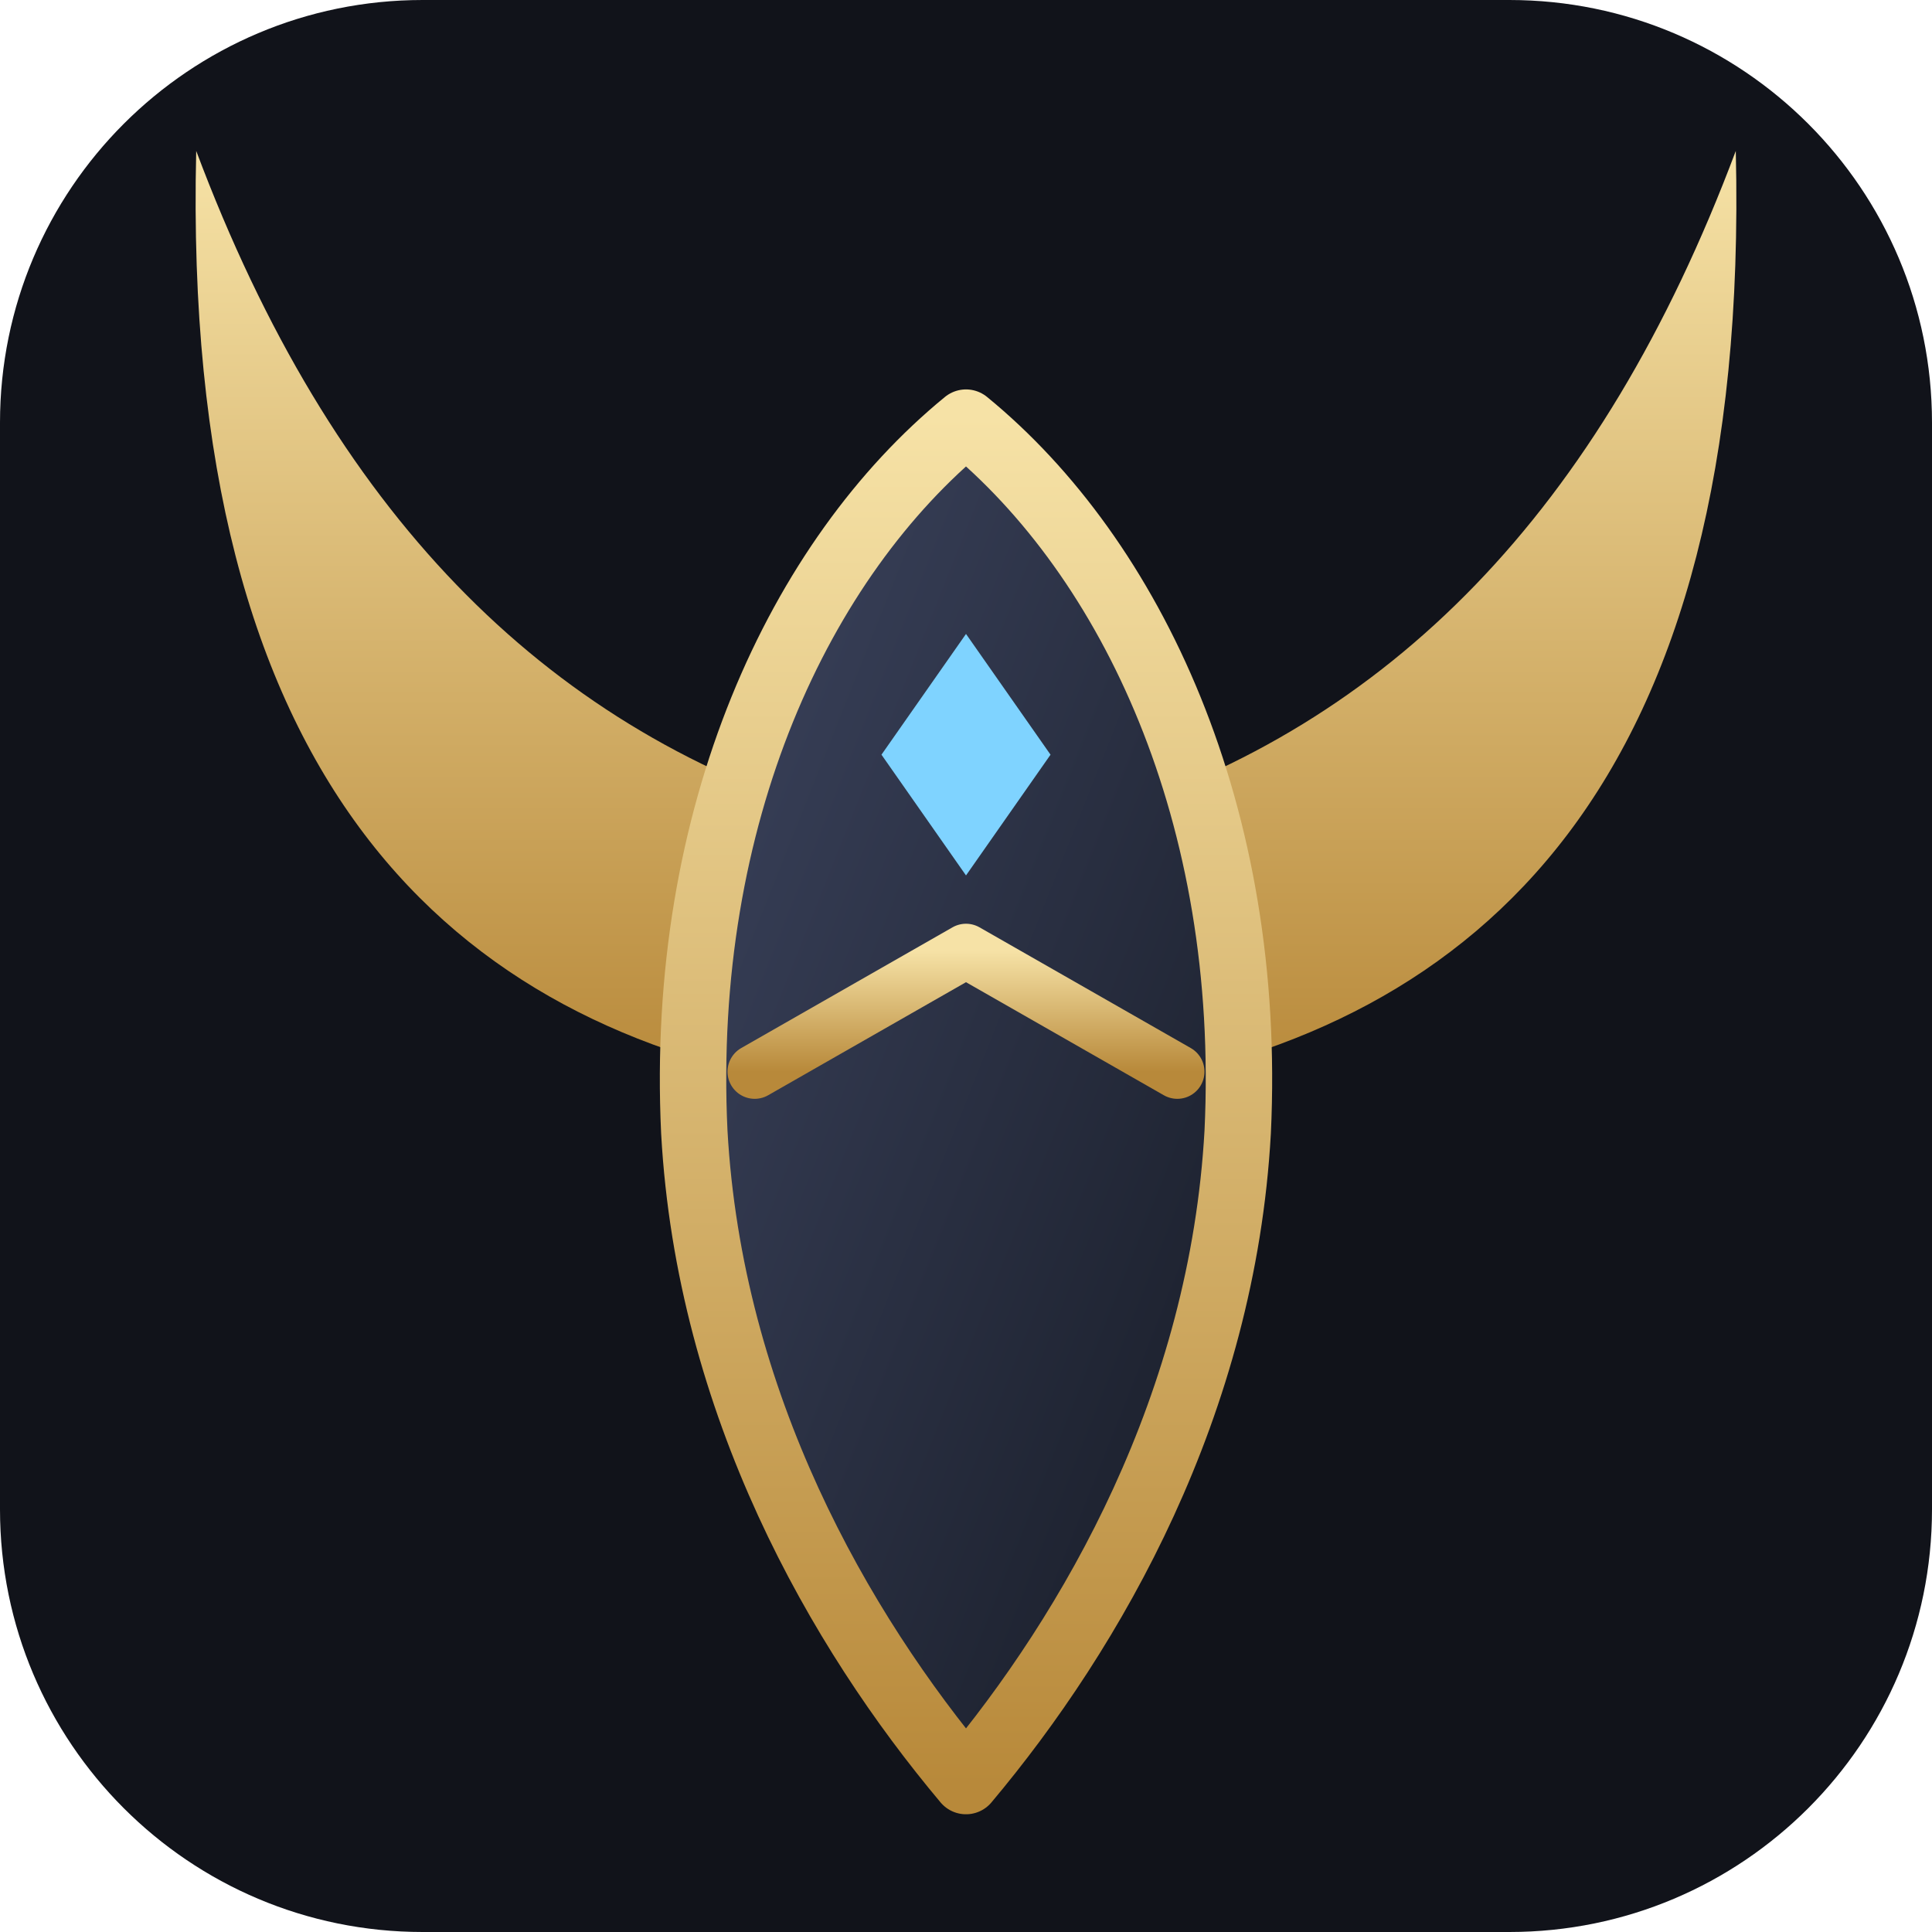
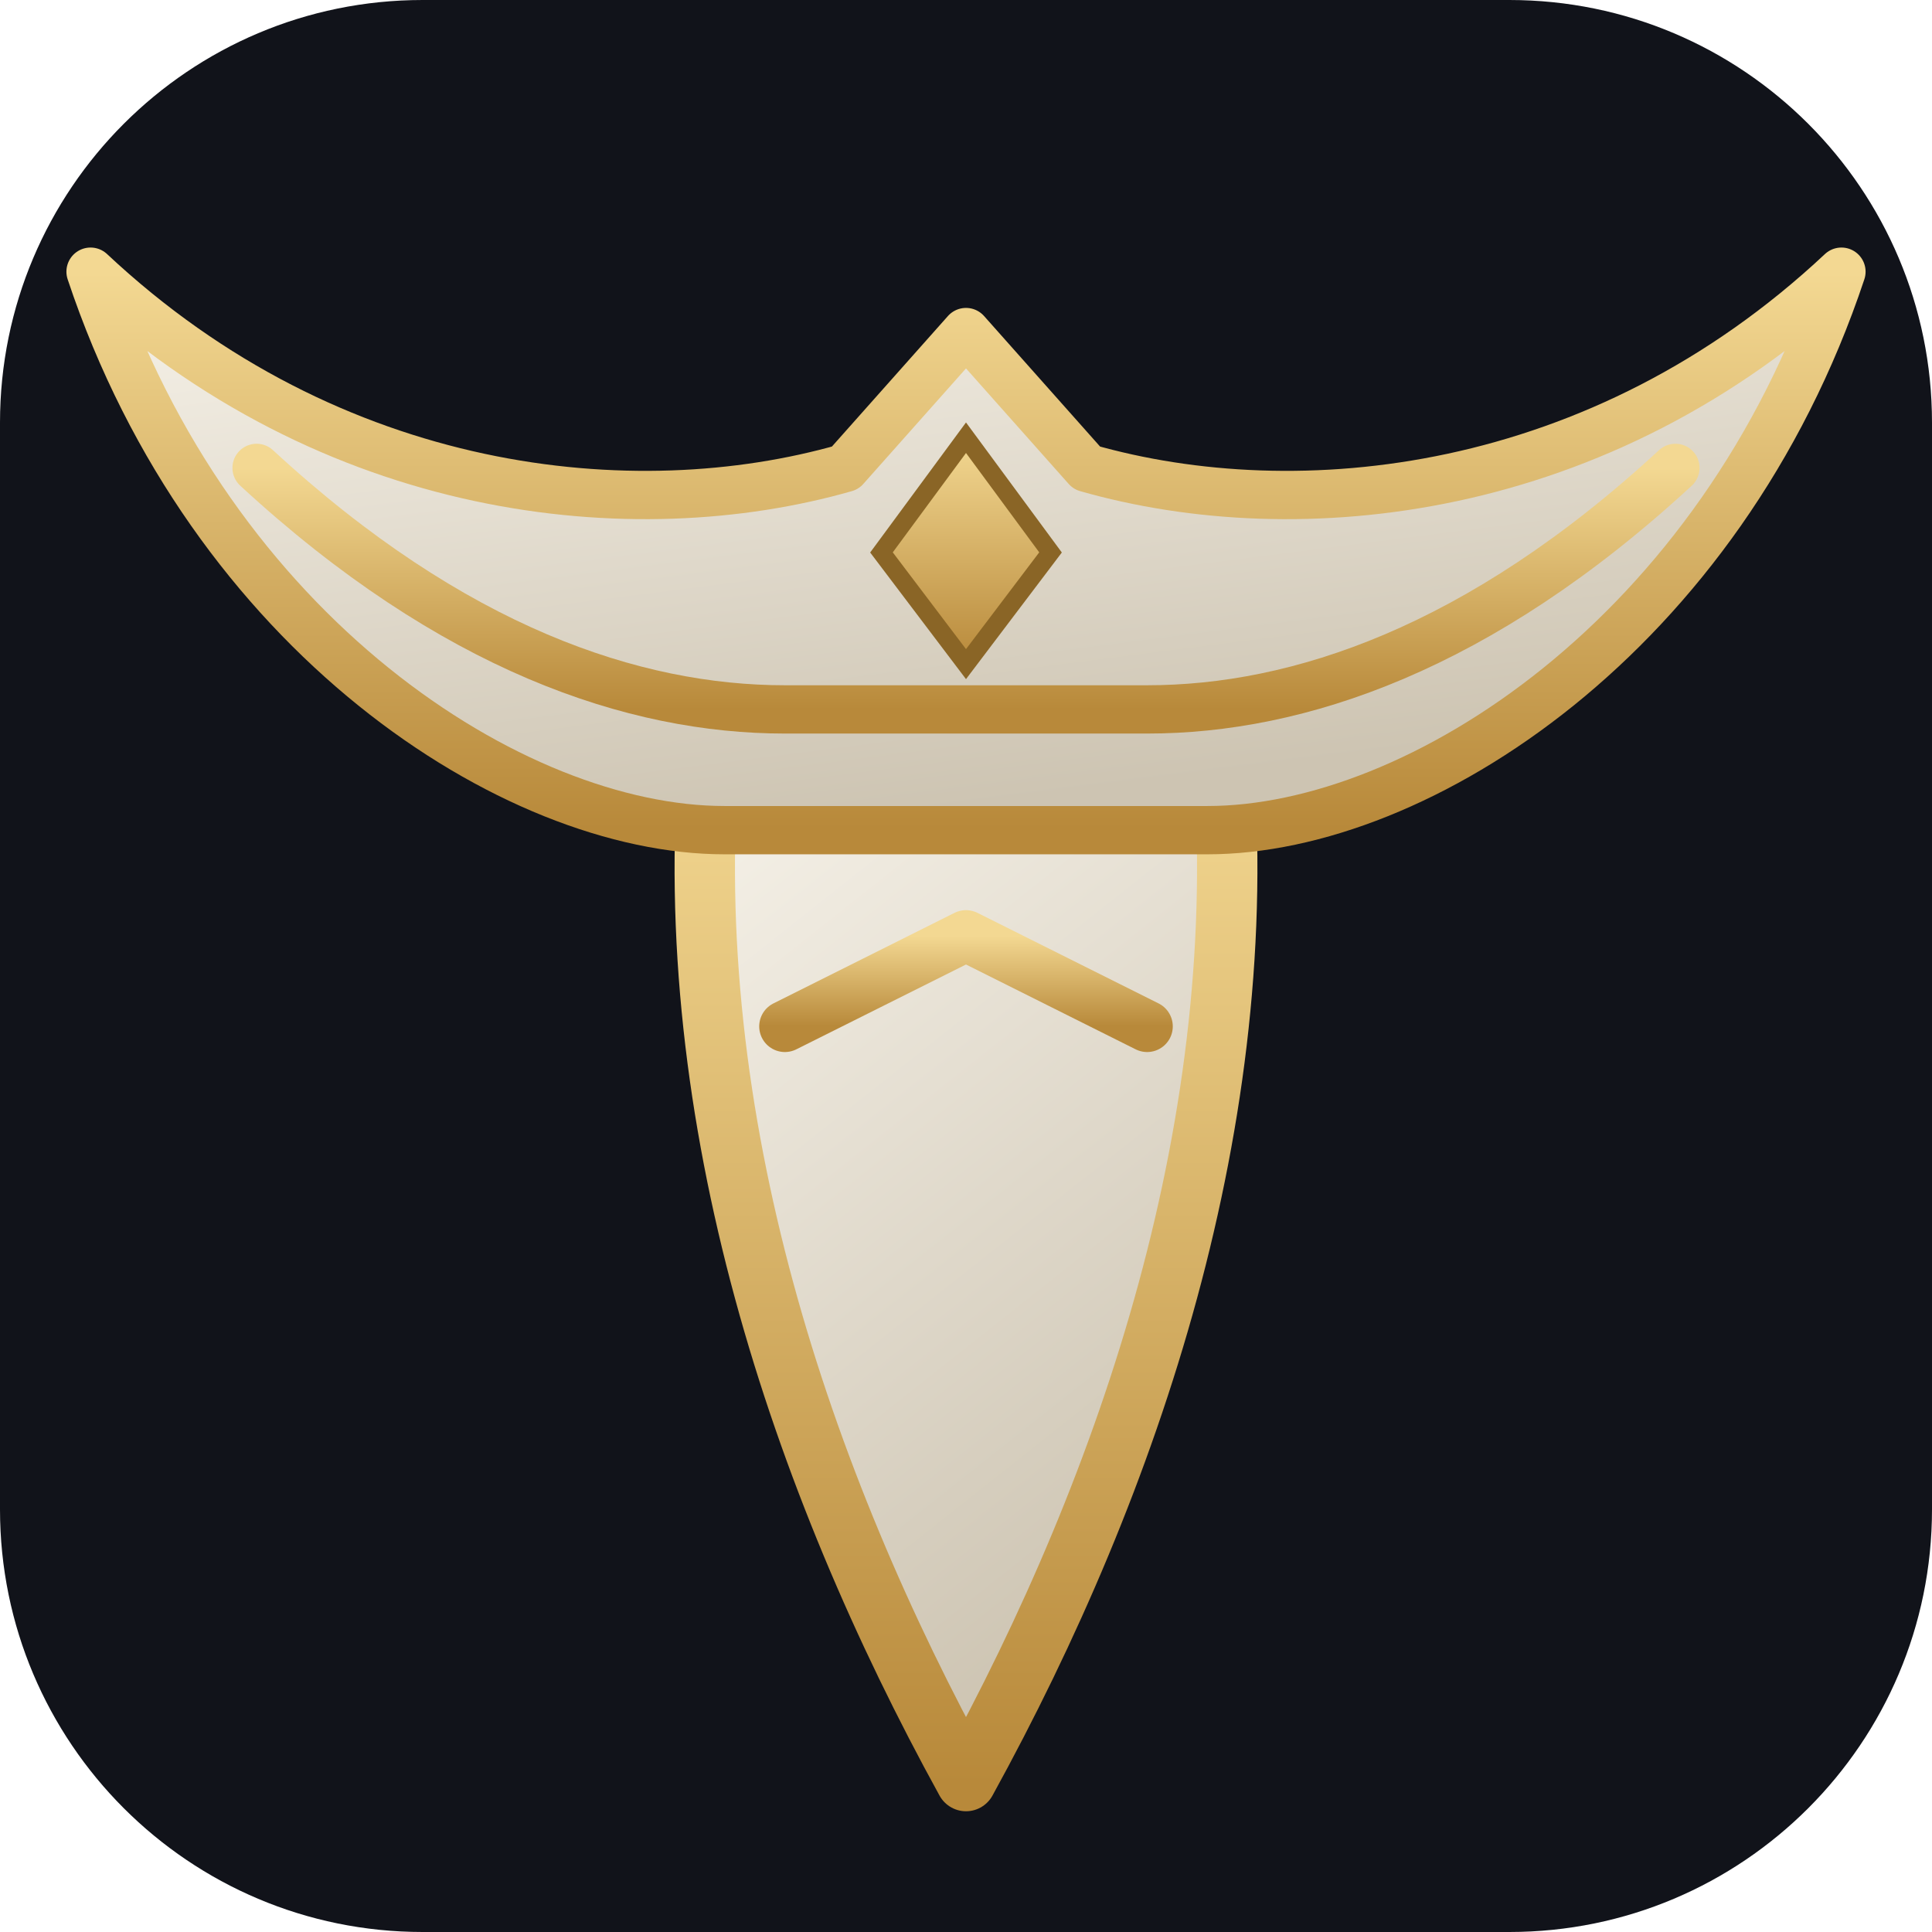
<svg xmlns="http://www.w3.org/2000/svg" viewBox="0 0 64 64">
  <defs>
    <linearGradient id="gold" x1="0" y1="0" x2="0" y2="1">
-       <stop offset="0" stop-color="#f6e2a6" />
+       <stop offset="0" stop-color="#f3d892" />
      <stop offset="1" stop-color="#b8893a" />
    </linearGradient>
-     <linearGradient id="metal" x1="0" y1="0" x2="1" y2="1">
-       <stop offset="0" stop-color="#3d4560" />
-       <stop offset="1" stop-color="#161a24" />
+     <linearGradient id="ivory" x1="0" y1="0" x2="0.4" y2="1">
+       <stop offset="0" stop-color="#f7f3ea" />
+       <stop offset="1" stop-color="#cdc4b2" />
    </linearGradient>
  </defs>
  <rect width="64" height="64" rx="14" fill="#11131a" />
-   <path d="M27 36 C15 34 6 26 6.5 5 C11 17 18 24 27.5 27 Z" fill="url(#gold)" />
-   <path d="M37 36 C49 34 58 26 57.5 5 C53 17 46 24 36.5 27 Z" fill="url(#gold)" />
-   <path d="M32 14 C37.5 18.5 41.5 27 41 37.5 C40.5 46.5 36.2 54 32 59 C27.8 54 23.5 46.5 23 37.5 C22.5 27 26.5 18.5 32 14 Z" fill="url(#metal)" stroke="url(#gold)" stroke-width="2.2" stroke-linejoin="round" />
-   <path d="M32 17 L32 56" stroke="url(#gold)" stroke-width="1.3" stroke-linecap="round" opacity="0.8" />
-   <path d="M25 35.5 L32 31.5 L39 35.5" fill="none" stroke="url(#gold)" stroke-width="1.8" stroke-linecap="round" stroke-linejoin="round" />
-   <path d="M32 21 L34.8 25 L32 29 L29.2 25 Z" fill="#7fd3ff" />
+   <path d="M23.5 25 C22.5 37 26.5 49 32 59 C37.5 49 41.5 37 40.5 25 Z" fill="url(#ivory)" stroke="url(#gold)" stroke-width="2" stroke-linejoin="round" />
+   <path d="M3 9 C11 16.5 21 17.5 28 15.5 L32 11 L36 15.5 C43 17.5 53 16.5 61 9 C57 21 47 27.5 40 27.5 L24 27.5 C17 27.5 7 21 3 9 Z" fill="url(#ivory)" stroke="url(#gold)" stroke-width="1.6" stroke-linejoin="round" />
+   <path d="M8.5 15.5 C15 21.5 21 23.5 26 23.5 L38 23.5 C43 23.5 49 21.5 55.5 15.5" fill="none" stroke="url(#gold)" stroke-width="1.6" stroke-linecap="round" stroke-linejoin="round" />
+   <path d="M32 30 L32 55" stroke="url(#gold)" stroke-width="1.4" stroke-linecap="round" />
+   <path d="M26 34 L32 31 L38 34" fill="none" stroke="url(#gold)" stroke-width="1.7" stroke-linecap="round" stroke-linejoin="round" />
+   <path d="M32 14.5 L34.8 18.3 L32 22 L29.2 18.3 Z" fill="url(#gold)" stroke="#8a6526" stroke-width="0.6" />
</svg>
